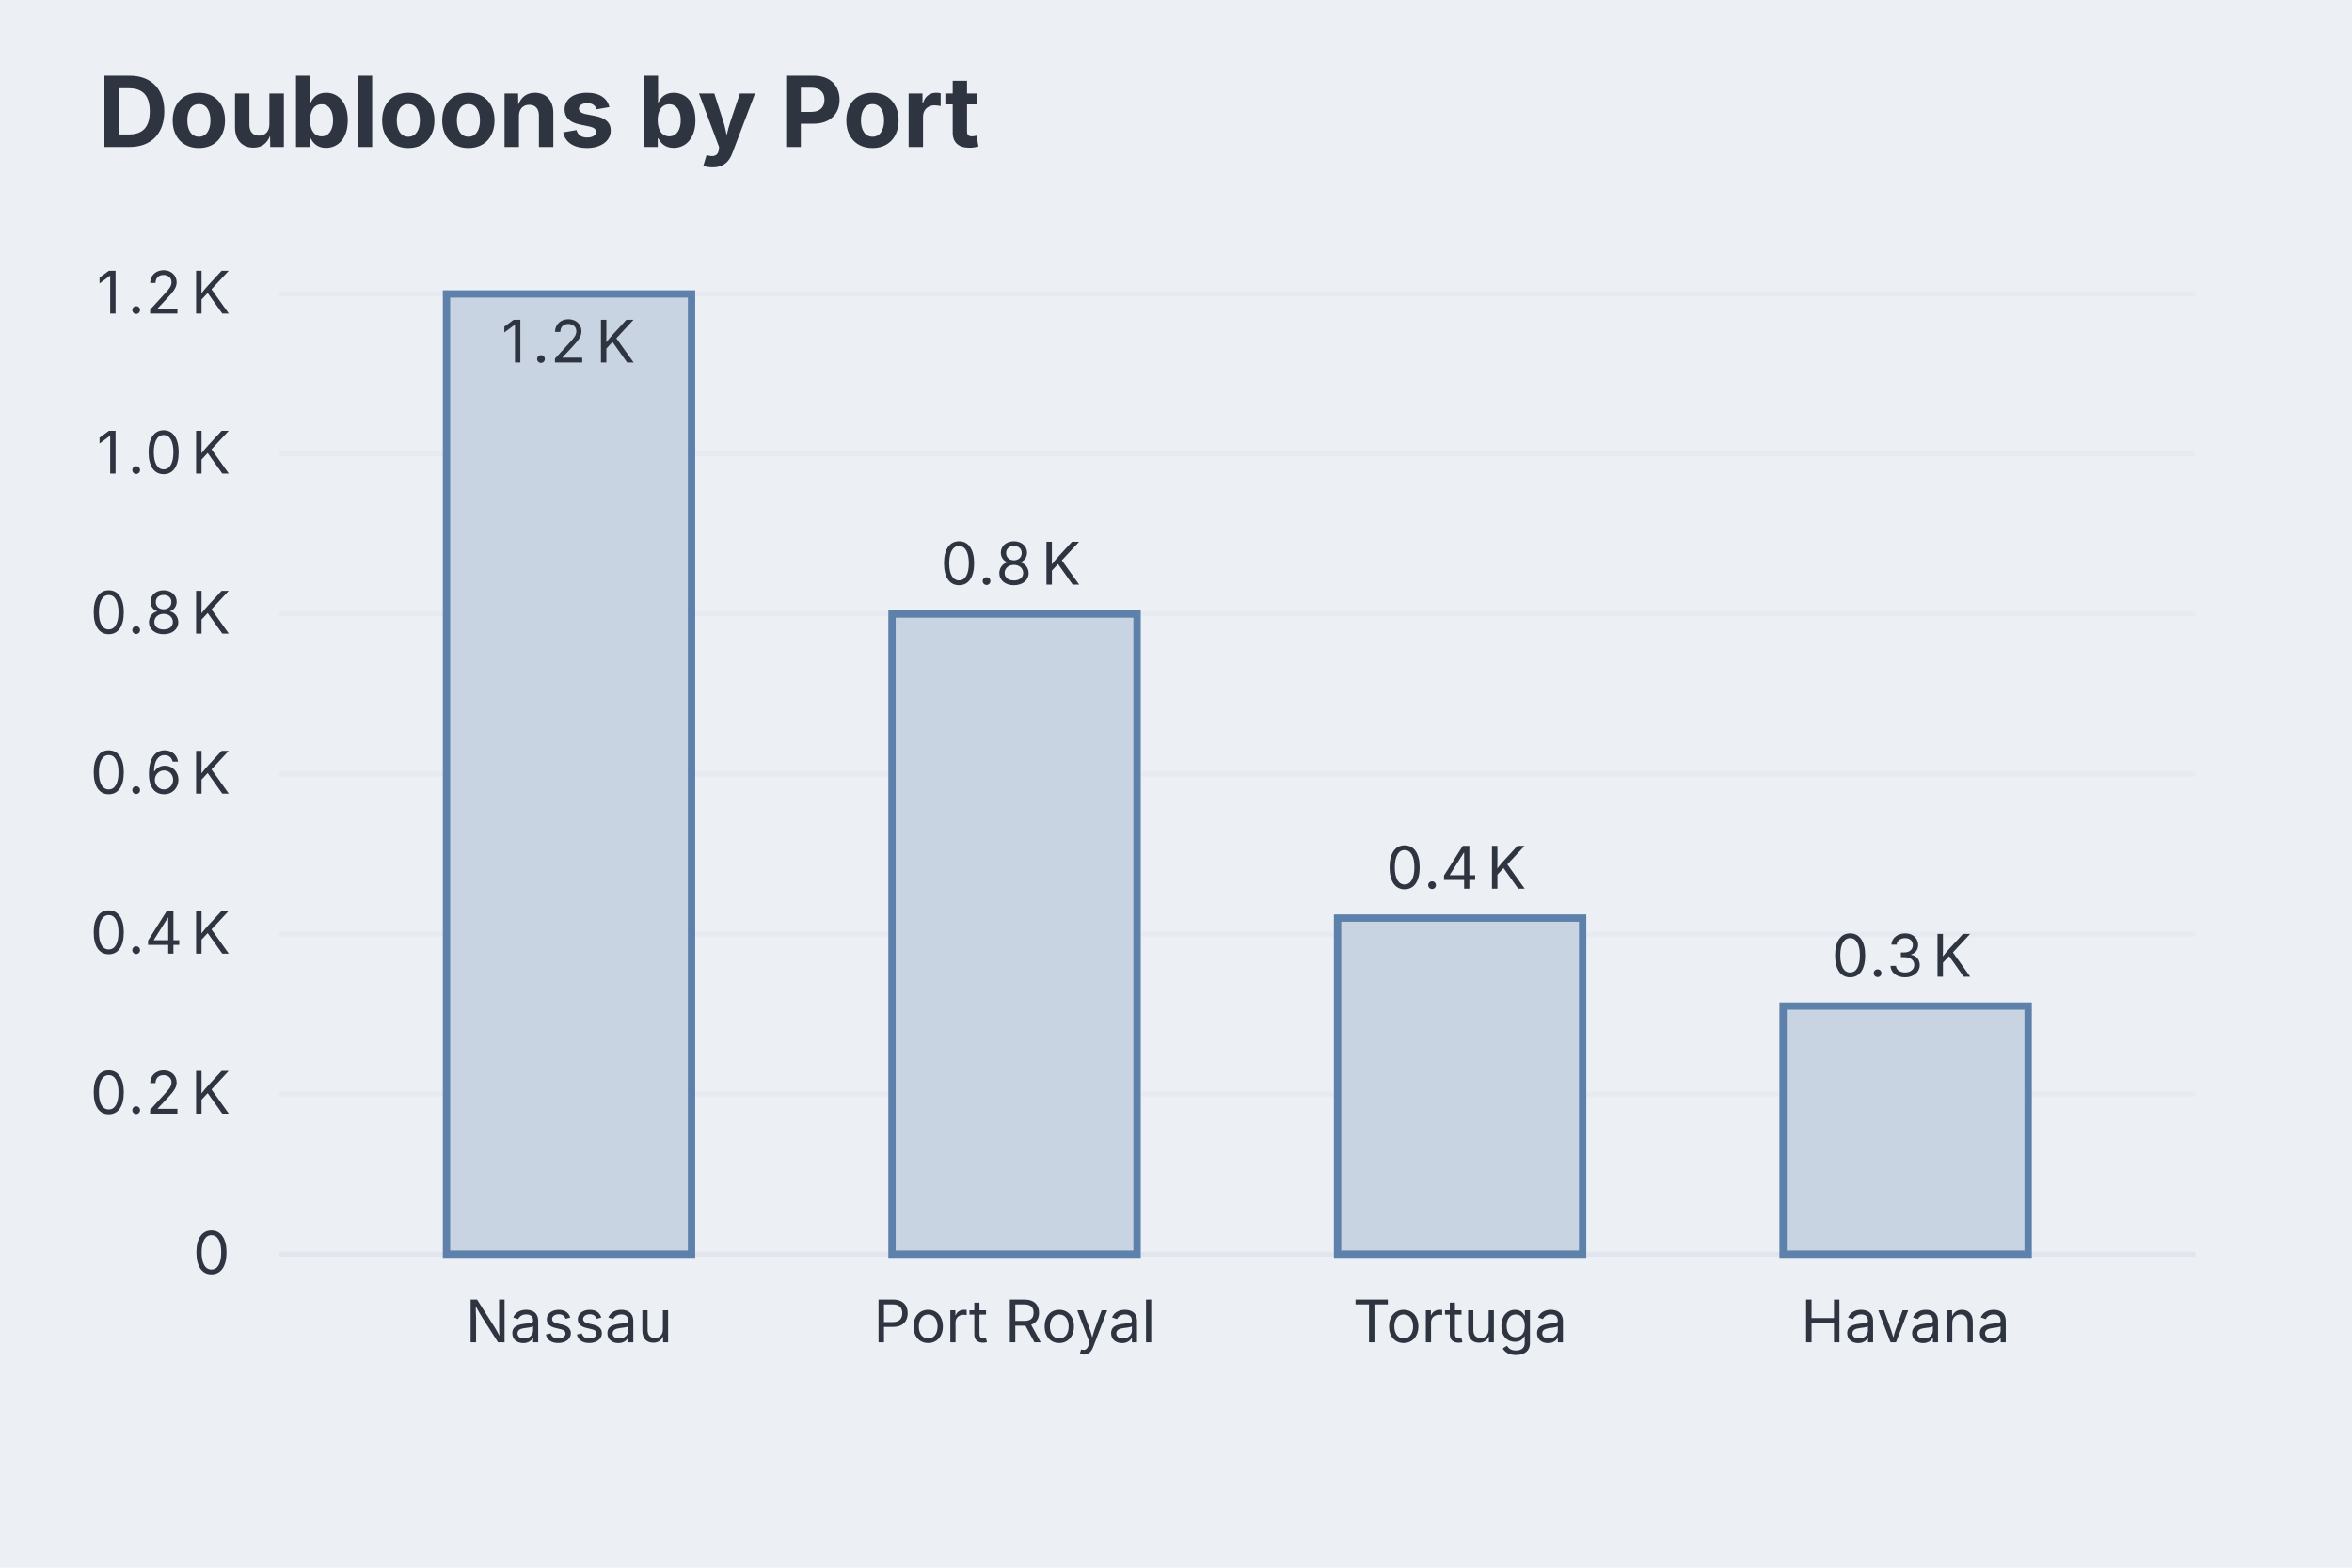
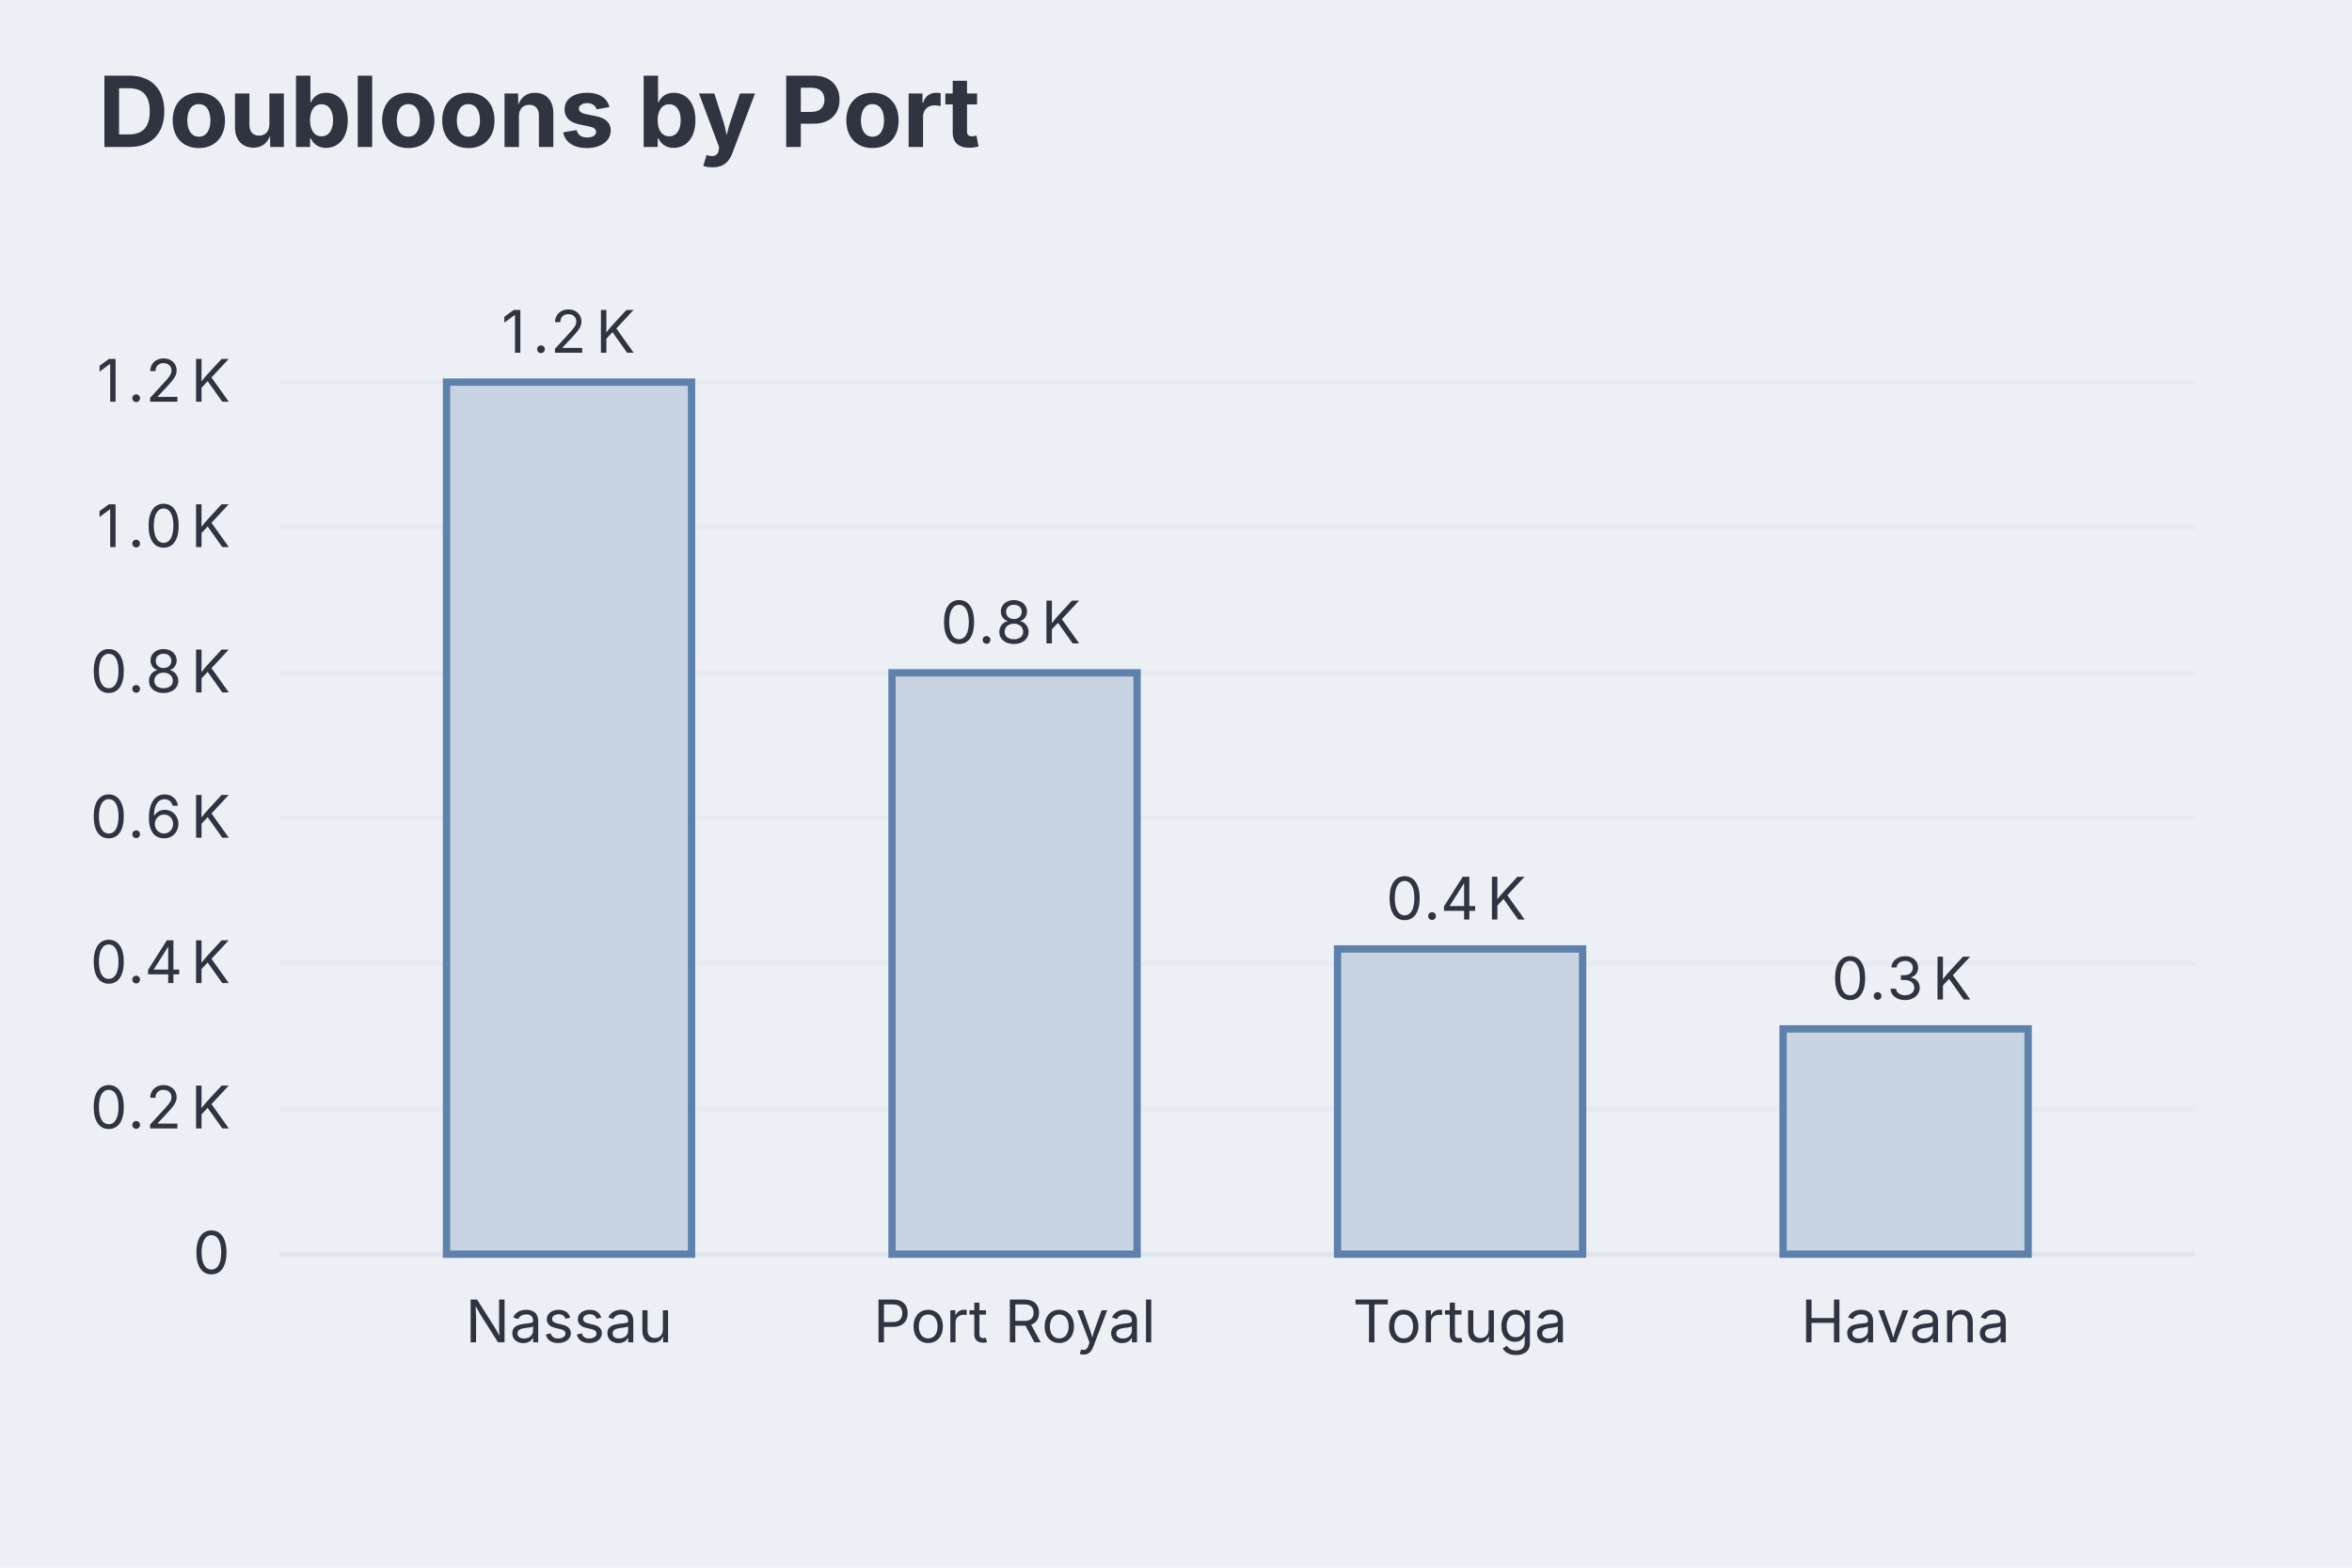
<svg xmlns="http://www.w3.org/2000/svg" aria-describedby="dgmo-desc-91d5a298" role="img" aria-label="Doubloons by Port — Bar diagram" width="480" height="320" viewBox="0 0 480 320" style="background: rgb(236, 239, 244); font-family: Inter, system-ui, Avenir, Helvetica, Arial, sans-serif;">
  <style>.dgmo-datum:hover{filter:saturate(1.4) brightness(1.06)}.dgmo-datum{transition:filter .12s ease, opacity .12s ease}@media (hover:hover){svg:has(.dgmo-datum[data-emph-key="Nassau"]:hover) .dgmo-datum:not([data-emph-key="Nassau"]){opacity:0.18}svg:has(.dgmo-datum[data-emph-key="Port Royal"]:hover) .dgmo-datum:not([data-emph-key="Port Royal"]){opacity:0.18}svg:has(.dgmo-datum[data-emph-key="Tortuga"]:hover) .dgmo-datum:not([data-emph-key="Tortuga"]){opacity:0.18}svg:has(.dgmo-datum[data-emph-key="Havana"]:hover) .dgmo-datum:not([data-emph-key="Havana"]){opacity:0.18}svg:has([data-legend-entry="nassau"]:hover) .dgmo-datum:not([data-emph-key="Nassau"]){opacity:0.18}svg:has(.dgmo-datum[data-emph-key="Nassau"]:hover):has([data-legend-entry="nassau"]) [data-legend-entry]:not([data-legend-entry="nassau"]){opacity:0.18}svg:has([data-legend-entry="port royal"]:hover) .dgmo-datum:not([data-emph-key="Port Royal"]){opacity:0.18}svg:has(.dgmo-datum[data-emph-key="Port Royal"]:hover):has([data-legend-entry="port royal"]) [data-legend-entry]:not([data-legend-entry="port royal"]){opacity:0.18}svg:has([data-legend-entry="tortuga"]:hover) .dgmo-datum:not([data-emph-key="Tortuga"]){opacity:0.18}svg:has(.dgmo-datum[data-emph-key="Tortuga"]:hover):has([data-legend-entry="tortuga"]) [data-legend-entry]:not([data-legend-entry="tortuga"]){opacity:0.18}svg:has([data-legend-entry="havana"]:hover) .dgmo-datum:not([data-emph-key="Havana"]){opacity:0.18}svg:has(.dgmo-datum[data-emph-key="Havana"]:hover):has([data-legend-entry="havana"]) [data-legend-entry]:not([data-legend-entry="havana"]){opacity:0.18}}</style>
  <rect class="dgmo-canvas-bg" x="0" y="0" width="480" height="320" fill="#eceff4" />
  <text class="chart-title" x="20" y="30" text-anchor="start" fill="#2e3440" font-size="20" font-weight="bold" style="cursor: default;" data-line-number="1">Doubloons by Port</text>
  <line x1="57.024" x2="448" y1="256" y2="256" stroke="#d8dee9" stroke-opacity="0.6" />
  <text x="43.148" y="260" text-anchor="middle" fill="#2e3440" font-size="12" font-family="Inter, system-ui, Avenir, Helvetica, Arial, sans-serif">
    <tspan x="43.15">0</tspan>
  </text>
-   <line x1="57.024" x2="448" y1="223.333" y2="223.333" stroke="#d8dee9" stroke-opacity="0.25" />
-   <text x="33.512" y="227.333" text-anchor="middle" fill="#2e3440" font-size="12" font-family="Inter, system-ui, Avenir, Helvetica, Arial, sans-serif">
+   <line x1="57.024" x2="448" y1="226.333" y2="226.333" stroke="#d8dee9" stroke-opacity="0.25" />
+   <text x="33.512" y="230.333" text-anchor="middle" fill="#2e3440" font-size="12" font-family="Inter, system-ui, Avenir, Helvetica, Arial, sans-serif">
    <tspan x="23.88">0</tspan>
    <tspan x="29.48">.</tspan>
    <tspan x="35.08">2</tspan>
    <tspan x="42.99">K</tspan>
  </text>
-   <line x1="57.024" x2="448" y1="190.667" y2="190.667" stroke="#d8dee9" stroke-opacity="0.25" />
-   <text x="33.512" y="194.667" text-anchor="middle" fill="#2e3440" font-size="12" font-family="Inter, system-ui, Avenir, Helvetica, Arial, sans-serif">
+   <line x1="57.024" x2="448" y1="196.667" y2="196.667" stroke="#d8dee9" stroke-opacity="0.25" />
+   <text x="33.512" y="200.667" text-anchor="middle" fill="#2e3440" font-size="12" font-family="Inter, system-ui, Avenir, Helvetica, Arial, sans-serif">
    <tspan x="23.88">0</tspan>
    <tspan x="29.48">.</tspan>
    <tspan x="35.08">4</tspan>
    <tspan x="42.99">K</tspan>
  </text>
-   <line x1="57.024" x2="448" y1="158" y2="158" stroke="#d8dee9" stroke-opacity="0.25" />
-   <text x="33.512" y="162" text-anchor="middle" fill="#2e3440" font-size="12" font-family="Inter, system-ui, Avenir, Helvetica, Arial, sans-serif">
+   <line x1="57.024" x2="448" y1="167" y2="167" stroke="#d8dee9" stroke-opacity="0.25" />
+   <text x="33.512" y="171" text-anchor="middle" fill="#2e3440" font-size="12" font-family="Inter, system-ui, Avenir, Helvetica, Arial, sans-serif">
    <tspan x="23.88">0</tspan>
    <tspan x="29.48">.</tspan>
    <tspan x="35.08">6</tspan>
    <tspan x="42.99">K</tspan>
  </text>
-   <line x1="57.024" x2="448" y1="125.333" y2="125.333" stroke="#d8dee9" stroke-opacity="0.25" />
-   <text x="33.512" y="129.333" text-anchor="middle" fill="#2e3440" font-size="12" font-family="Inter, system-ui, Avenir, Helvetica, Arial, sans-serif">
+   <line x1="57.024" x2="448" y1="137.333" y2="137.333" stroke="#d8dee9" stroke-opacity="0.25" />
+   <text x="33.512" y="141.333" text-anchor="middle" fill="#2e3440" font-size="12" font-family="Inter, system-ui, Avenir, Helvetica, Arial, sans-serif">
    <tspan x="23.88">0</tspan>
    <tspan x="29.48">.</tspan>
    <tspan x="35.08">8</tspan>
    <tspan x="42.99">K</tspan>
  </text>
-   <line x1="57.024" x2="448" y1="92.667" y2="92.667" stroke="#d8dee9" stroke-opacity="0.25" />
-   <text x="33.512" y="96.667" text-anchor="middle" fill="#2e3440" font-size="12" font-family="Inter, system-ui, Avenir, Helvetica, Arial, sans-serif">
+   <line x1="57.024" x2="448" y1="107.667" y2="107.667" stroke="#d8dee9" stroke-opacity="0.25" />
+   <text x="33.512" y="111.667" text-anchor="middle" fill="#2e3440" font-size="12" font-family="Inter, system-ui, Avenir, Helvetica, Arial, sans-serif">
    <tspan x="23.88">1</tspan>
    <tspan x="29.48">.</tspan>
    <tspan x="35.08">0</tspan>
    <tspan x="42.99">K</tspan>
  </text>
-   <line x1="57.024" x2="448" y1="60" y2="60" stroke="#d8dee9" stroke-opacity="0.25" />
-   <text x="33.512" y="64" text-anchor="middle" fill="#2e3440" font-size="12" font-family="Inter, system-ui, Avenir, Helvetica, Arial, sans-serif">
+   <line x1="57.024" x2="448" y1="78" y2="78" stroke="#d8dee9" stroke-opacity="0.25" />
+   <text x="33.512" y="82" text-anchor="middle" fill="#2e3440" font-size="12" font-family="Inter, system-ui, Avenir, Helvetica, Arial, sans-serif">
    <tspan x="23.88">1</tspan>
    <tspan x="29.48">.</tspan>
    <tspan x="35.08">2</tspan>
    <tspan x="42.99">K</tspan>
  </text>
  <text class="dgmo-tick" fill="#2e3440" font-size="12" font-family="Inter, system-ui, Avenir, Helvetica, Arial, sans-serif" x="116.125" y="274" text-anchor="middle">Nassau</text>
  <text class="dgmo-tick" fill="#2e3440" font-size="12" font-family="Inter, system-ui, Avenir, Helvetica, Arial, sans-serif" x="207.05" y="274" text-anchor="middle">Port Royal</text>
  <text class="dgmo-tick" fill="#2e3440" font-size="12" font-family="Inter, system-ui, Avenir, Helvetica, Arial, sans-serif" x="297.974" y="274" text-anchor="middle">Tortuga</text>
  <text class="dgmo-tick" fill="#2e3440" font-size="12" font-family="Inter, system-ui, Avenir, Helvetica, Arial, sans-serif" x="388.899" y="274" text-anchor="middle">Havana</text>
-   <rect x="91.121" y="60" width="50.009" height="196" fill="#c9d4e2" stroke="#5e81ac" stroke-width="1.5" class="dgmo-datum" data-line-number="4" data-emph-key="Nassau" data-name="Nassau" data-value="1200" data-color="#5e81ac" />
-   <text x="116.125" y="74" text-anchor="middle" fill="#2e3440" font-size="12" font-family="Inter, system-ui, Avenir, Helvetica, Arial, sans-serif">
+   <rect x="91.121" y="78" width="50.009" height="178" fill="#c9d4e2" stroke="#5e81ac" stroke-width="1.5" class="dgmo-datum" data-line-number="4" data-emph-key="Nassau" data-name="Nassau" data-value="1200" data-color="#5e81ac" />
+   <text x="116.125" y="72" text-anchor="middle" fill="#2e3440" font-size="12" font-family="Inter, system-ui, Avenir, Helvetica, Arial, sans-serif">
    <tspan x="106.49">1</tspan>
    <tspan x="112.09">.</tspan>
    <tspan x="117.7">2</tspan>
    <tspan x="125.61">K</tspan>
  </text>
-   <rect x="182.045" y="125.333" width="50.009" height="130.667" fill="#c9d4e2" stroke="#5e81ac" stroke-width="1.5" class="dgmo-datum" data-line-number="5" data-emph-key="Port Royal" data-name="Port Royal" data-value="800" data-color="#5e81ac" />
-   <text x="207.05" y="119.333" text-anchor="middle" fill="#2e3440" font-size="12" font-family="Inter, system-ui, Avenir, Helvetica, Arial, sans-serif">
+   <rect x="182.045" y="137.333" width="50.009" height="118.667" fill="#c9d4e2" stroke="#5e81ac" stroke-width="1.5" class="dgmo-datum" data-line-number="5" data-emph-key="Port Royal" data-name="Port Royal" data-value="800" data-color="#5e81ac" />
+   <text x="207.05" y="131.333" text-anchor="middle" fill="#2e3440" font-size="12" font-family="Inter, system-ui, Avenir, Helvetica, Arial, sans-serif">
    <tspan x="197.41">0</tspan>
    <tspan x="203.02">.</tspan>
    <tspan x="208.62">8</tspan>
    <tspan x="216.53">K</tspan>
  </text>
-   <rect x="272.97" y="187.4" width="50.009" height="68.6" fill="#c9d4e2" stroke="#5e81ac" stroke-width="1.5" class="dgmo-datum" data-line-number="6" data-emph-key="Tortuga" data-name="Tortuga" data-value="420" data-color="#5e81ac" />
-   <text x="297.974" y="181.4" text-anchor="middle" fill="#2e3440" font-size="12" font-family="Inter, system-ui, Avenir, Helvetica, Arial, sans-serif">
+   <rect x="272.97" y="193.7" width="50.009" height="62.3" fill="#c9d4e2" stroke="#5e81ac" stroke-width="1.5" class="dgmo-datum" data-line-number="6" data-emph-key="Tortuga" data-name="Tortuga" data-value="420" data-color="#5e81ac" />
+   <text x="297.974" y="187.7" text-anchor="middle" fill="#2e3440" font-size="12" font-family="Inter, system-ui, Avenir, Helvetica, Arial, sans-serif">
    <tspan x="288.34">0</tspan>
    <tspan x="293.94">.</tspan>
    <tspan x="299.55">4</tspan>
    <tspan x="307.45">K</tspan>
  </text>
-   <rect x="363.895" y="205.367" width="50.009" height="50.633" fill="#c9d4e2" stroke="#5e81ac" stroke-width="1.5" class="dgmo-datum" data-line-number="7" data-emph-key="Havana" data-name="Havana" data-value="310" data-color="#5e81ac" />
-   <text x="388.899" y="199.367" text-anchor="middle" fill="#2e3440" font-size="12" font-family="Inter, system-ui, Avenir, Helvetica, Arial, sans-serif">
+   <rect x="363.895" y="210.017" width="50.009" height="45.983" fill="#c9d4e2" stroke="#5e81ac" stroke-width="1.5" class="dgmo-datum" data-line-number="7" data-emph-key="Havana" data-name="Havana" data-value="310" data-color="#5e81ac" />
+   <text x="388.899" y="204.017" text-anchor="middle" fill="#2e3440" font-size="12" font-family="Inter, system-ui, Avenir, Helvetica, Arial, sans-serif">
    <tspan x="379.26">0</tspan>
    <tspan x="384.87">.</tspan>
    <tspan x="390.47">3</tspan>
    <tspan x="398.38">K</tspan>
  </text>
</svg>
